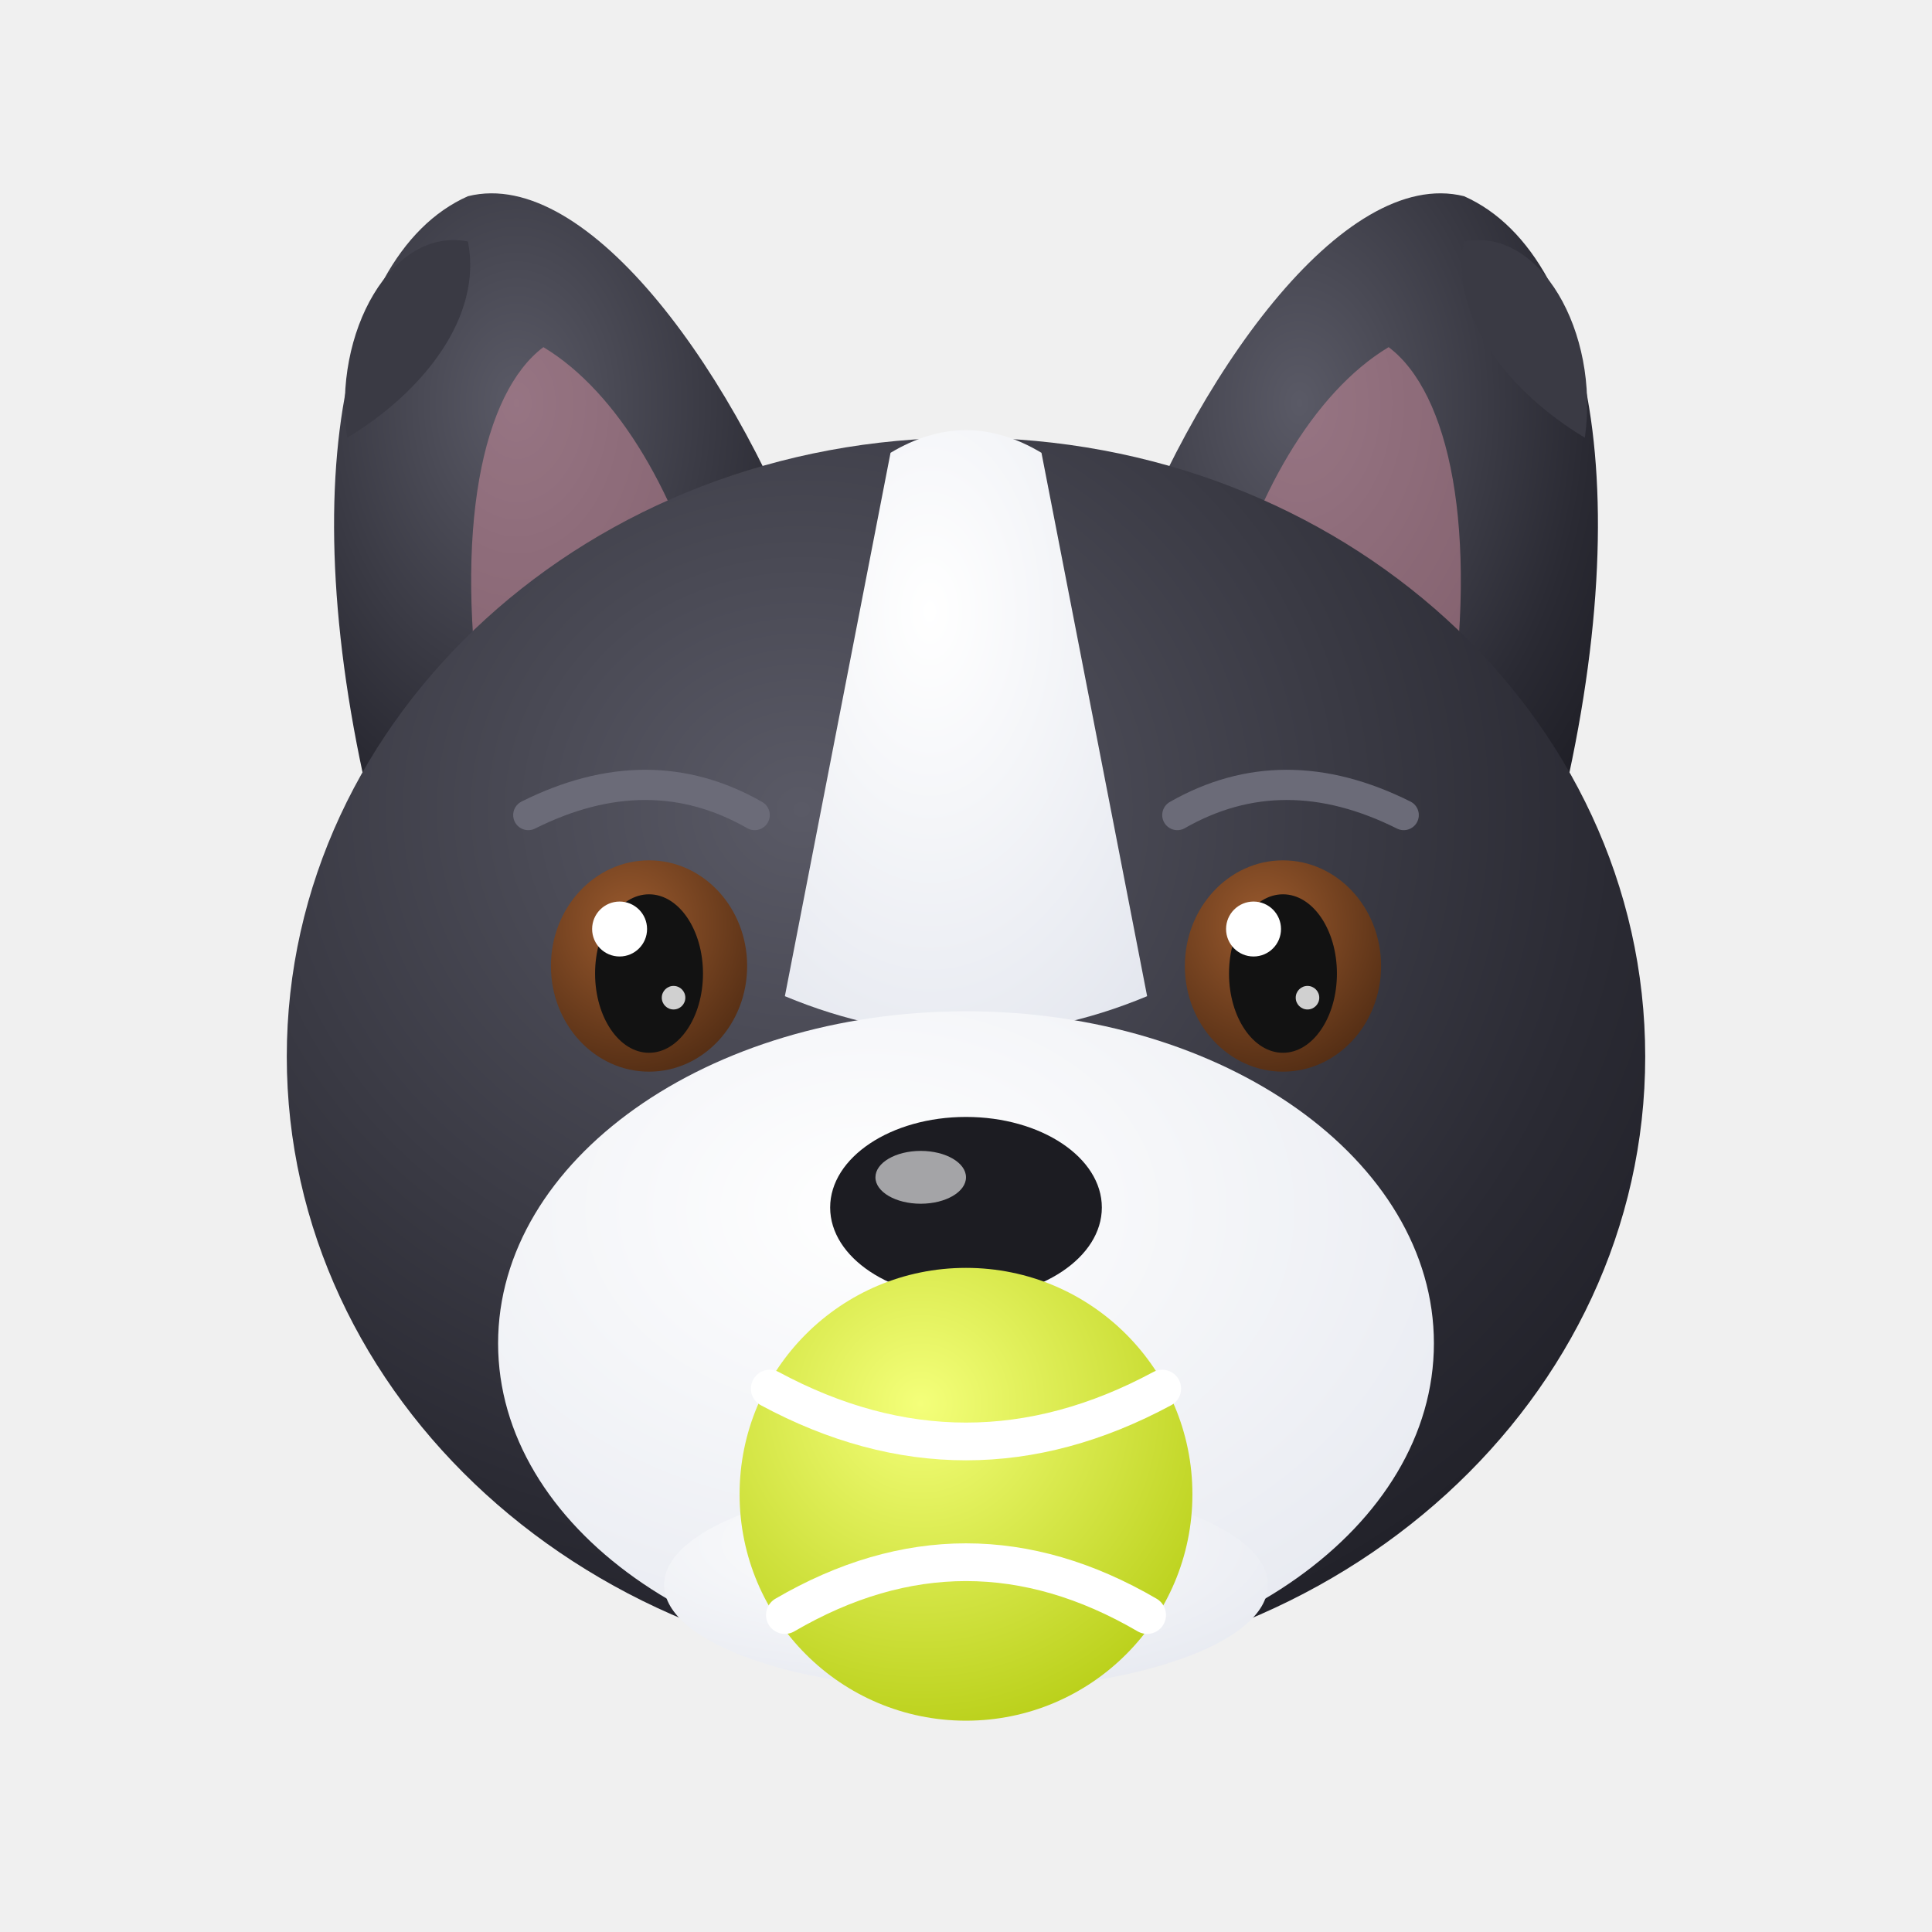
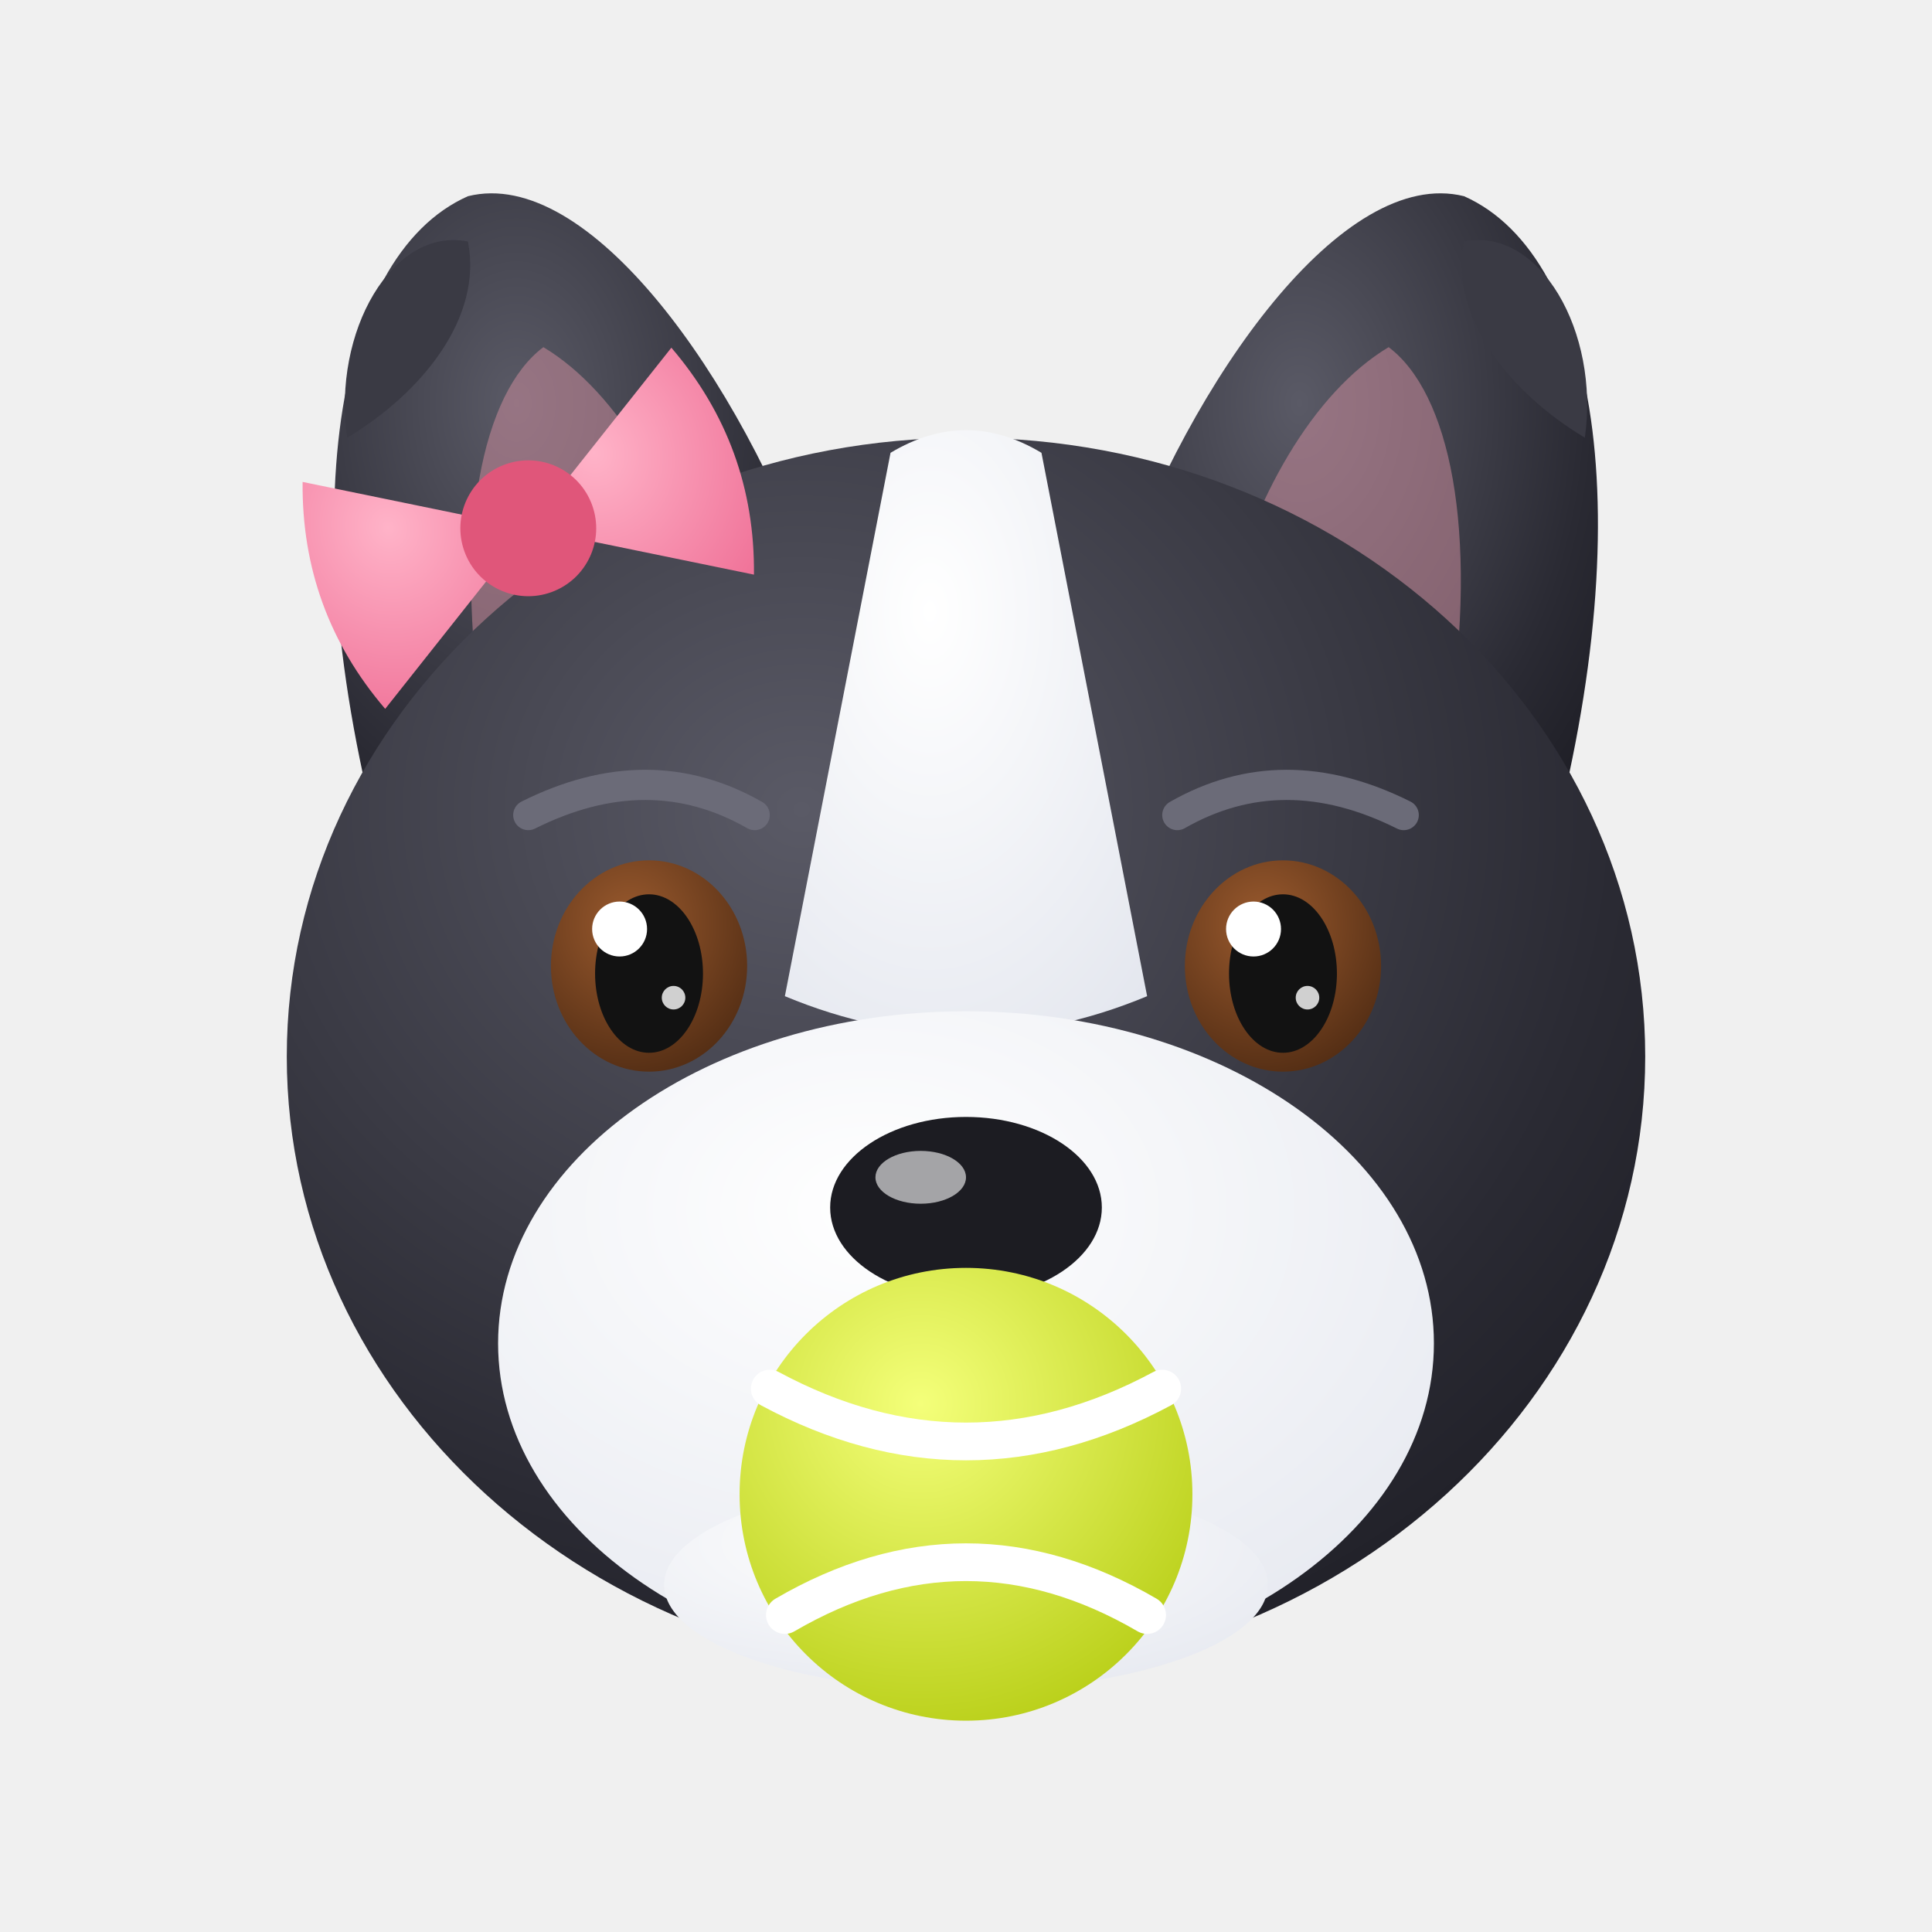
<svg xmlns="http://www.w3.org/2000/svg" width="256" height="256" viewBox="0 0 256 256">
  <defs>
    <radialGradient id="noir" cx="0.38" cy="0.3" r="0.85">
      <stop offset="0" stop-color="#5a5a66" />
      <stop offset="0.7" stop-color="#2a2a33" />
      <stop offset="1" stop-color="#1b1b22" />
    </radialGradient>
    <radialGradient id="blanc" cx="0.4" cy="0.3" r="0.9">
      <stop offset="0" stop-color="#ffffff" />
      <stop offset="1" stop-color="#e3e6ee" />
    </radialGradient>
    <radialGradient id="rose" cx="0.4" cy="0.3" r="0.9">
      <stop offset="0" stop-color="#ffb3c1" />
      <stop offset="1" stop-color="#e9728b" />
    </radialGradient>
    <radialGradient id="brun" cx="0.4" cy="0.3" r="0.8">
      <stop offset="0" stop-color="#9a5a2e" />
      <stop offset="1" stop-color="#4e2a12" />
    </radialGradient>
+     <radialGradient id="noeud" cx="0.4" cy="0.3" r="0.9">
+       <stop offset="0" stop-color="#ffb3c8" />
+       <stop offset="1" stop-color="#ef6f96" />
+     </radialGradient>
    <radialGradient id="tennis" cx="0.4" cy="0.3" r="0.8">
      <stop offset="0" stop-color="#f4ff7a" />
      <stop offset="1" stop-color="#b5cc12" />
    </radialGradient>
  </defs>
  <path d="M52 118 C38 70 44 34 62 26 C78 22 98 50 108 78 Z" fill="url(#noir)" />
  <path d="M62 32 C52 30 44 44 46 58 C56 52 64 42 62 32Z" fill="#3a3a44" />
  <path d="M204 118 C218 70 212 34 194 26 C178 22 158 50 148 78 Z" fill="url(#noir)" />
  <path d="M194 32 C204 30 212 44 210 58 C200 52 192 42 194 32Z" fill="#3a3a44" />
  <path d="M64 96 C60 70 64 52 72 46 C82 52 90 66 94 82 Z" fill="#c98b9a" opacity=".55" />
  <path d="M192 96 C196 70 192 52 184 46 C174 52 166 66 162 82 Z" fill="#c98b9a" opacity=".55" />
  <ellipse cx="128" cy="140" rx="90" ry="82" fill="url(#noir)" />
+   <g transform="rotate(-20 70 70)">
+     <path d="M70 70 L44 54 Q38 70 44 86 Z" fill="url(#noeud)" />
+     <path d="M70 70 L96 54 Q102 70 96 86 Z" fill="url(#noeud)" />
+     <circle cx="70" cy="70" r="9" fill="#e0567a" />
+   </g>
  <path d="M118 60 Q128 54 138 60 L152 132 Q128 142 104 132 Z" fill="url(#blanc)" />
  <ellipse cx="128" cy="178" rx="62" ry="44" fill="url(#blanc)" />
  <ellipse cx="128" cy="210" rx="40" ry="14" fill="url(#blanc)" />
  <ellipse cx="86" cy="128" rx="13" ry="14" fill="url(#brun)" />
  <ellipse cx="86" cy="129" rx="7.15" ry="10.5" fill="#121212" />
  <circle cx="82.1" cy="123.1" r="3.64" fill="#fff" />
  <circle cx="89.25" cy="132.2" r="1.56" fill="#fff" opacity=".8" />
  <ellipse cx="170" cy="128" rx="13" ry="14" fill="url(#brun)" />
  <ellipse cx="170" cy="129" rx="7.15" ry="10.5" fill="#121212" />
  <circle cx="166.1" cy="123.1" r="3.64" fill="#fff" />
  <circle cx="173.25" cy="132.2" r="1.56" fill="#fff" opacity=".8" />
  <path d="M70 108 Q86 100 100 108 M156 108 Q170 100 186 108" stroke="#6b6b78" stroke-width="4" fill="none" stroke-linecap="round" />
  <ellipse cx="128" cy="160" rx="18" ry="12" fill="#1c1c22" />
  <ellipse cx="122" cy="156" rx="6" ry="3.5" fill="#fff" opacity=".6" />
  <circle cx="128" cy="198" r="30" fill="url(#tennis)" />
  <path d="M102 184 Q128 198 154 184 M104 214 Q128 200 152 214" stroke="#fff" stroke-width="5" fill="none" stroke-linecap="round" />
</svg>
